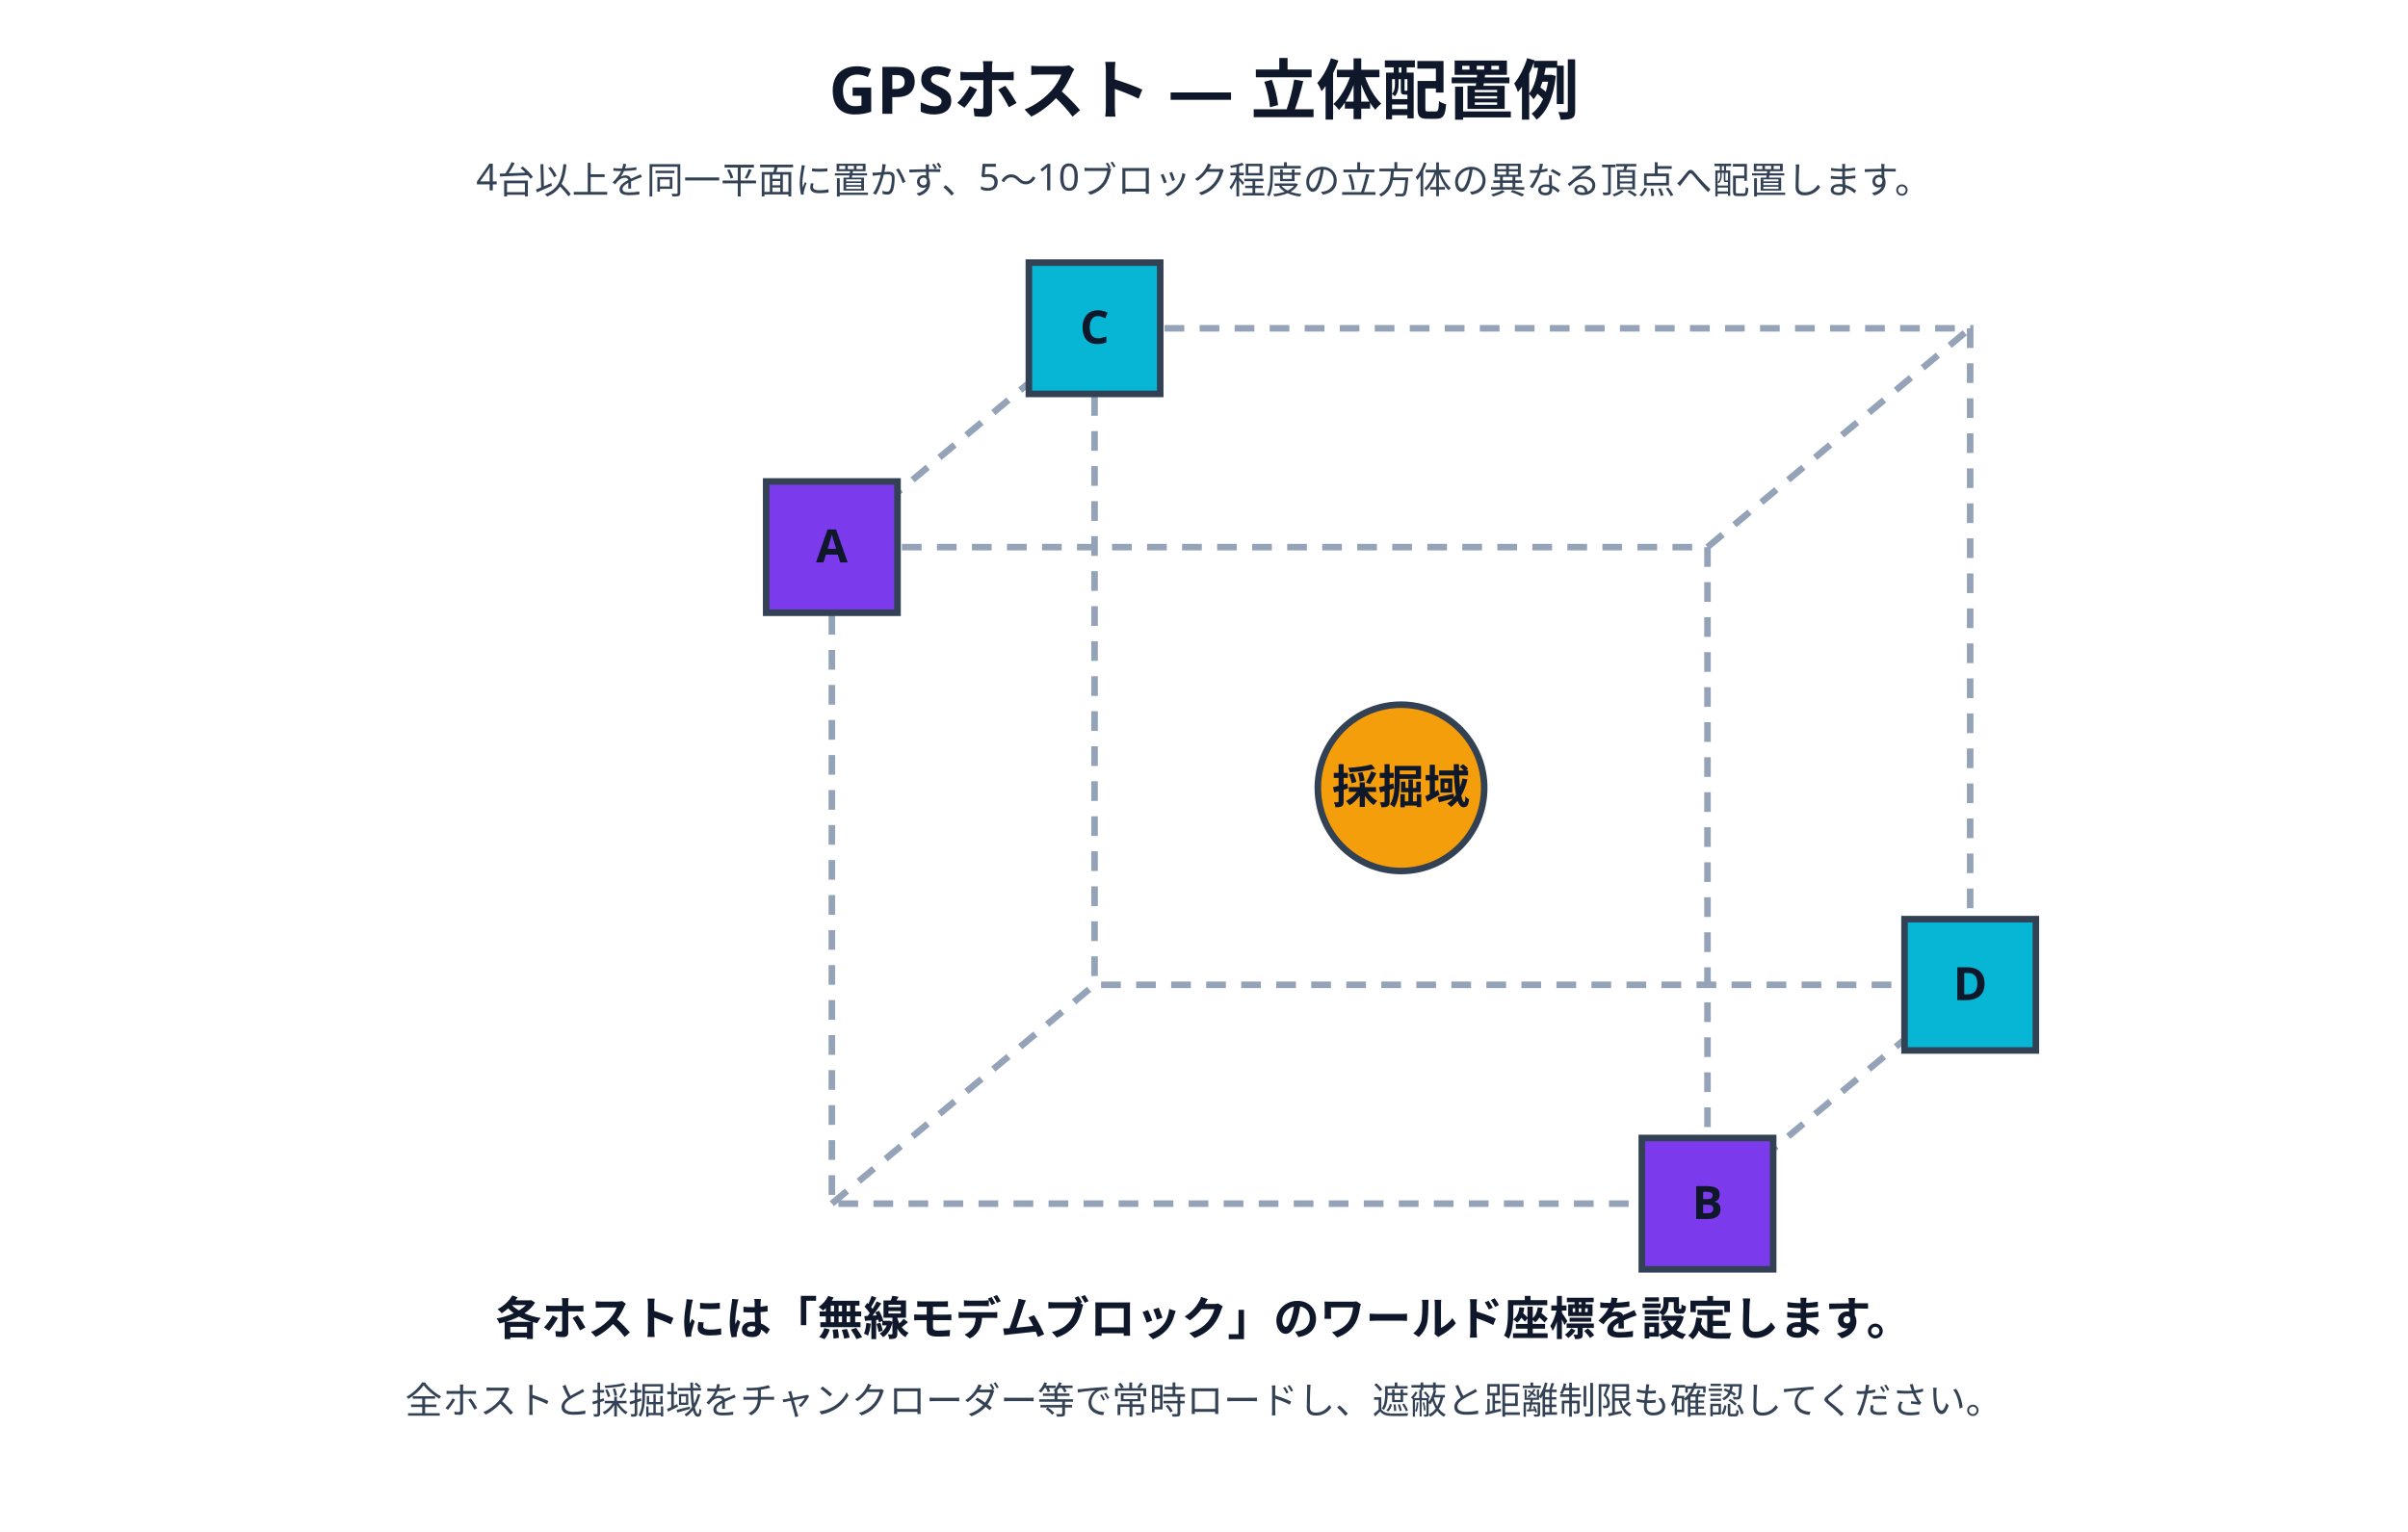
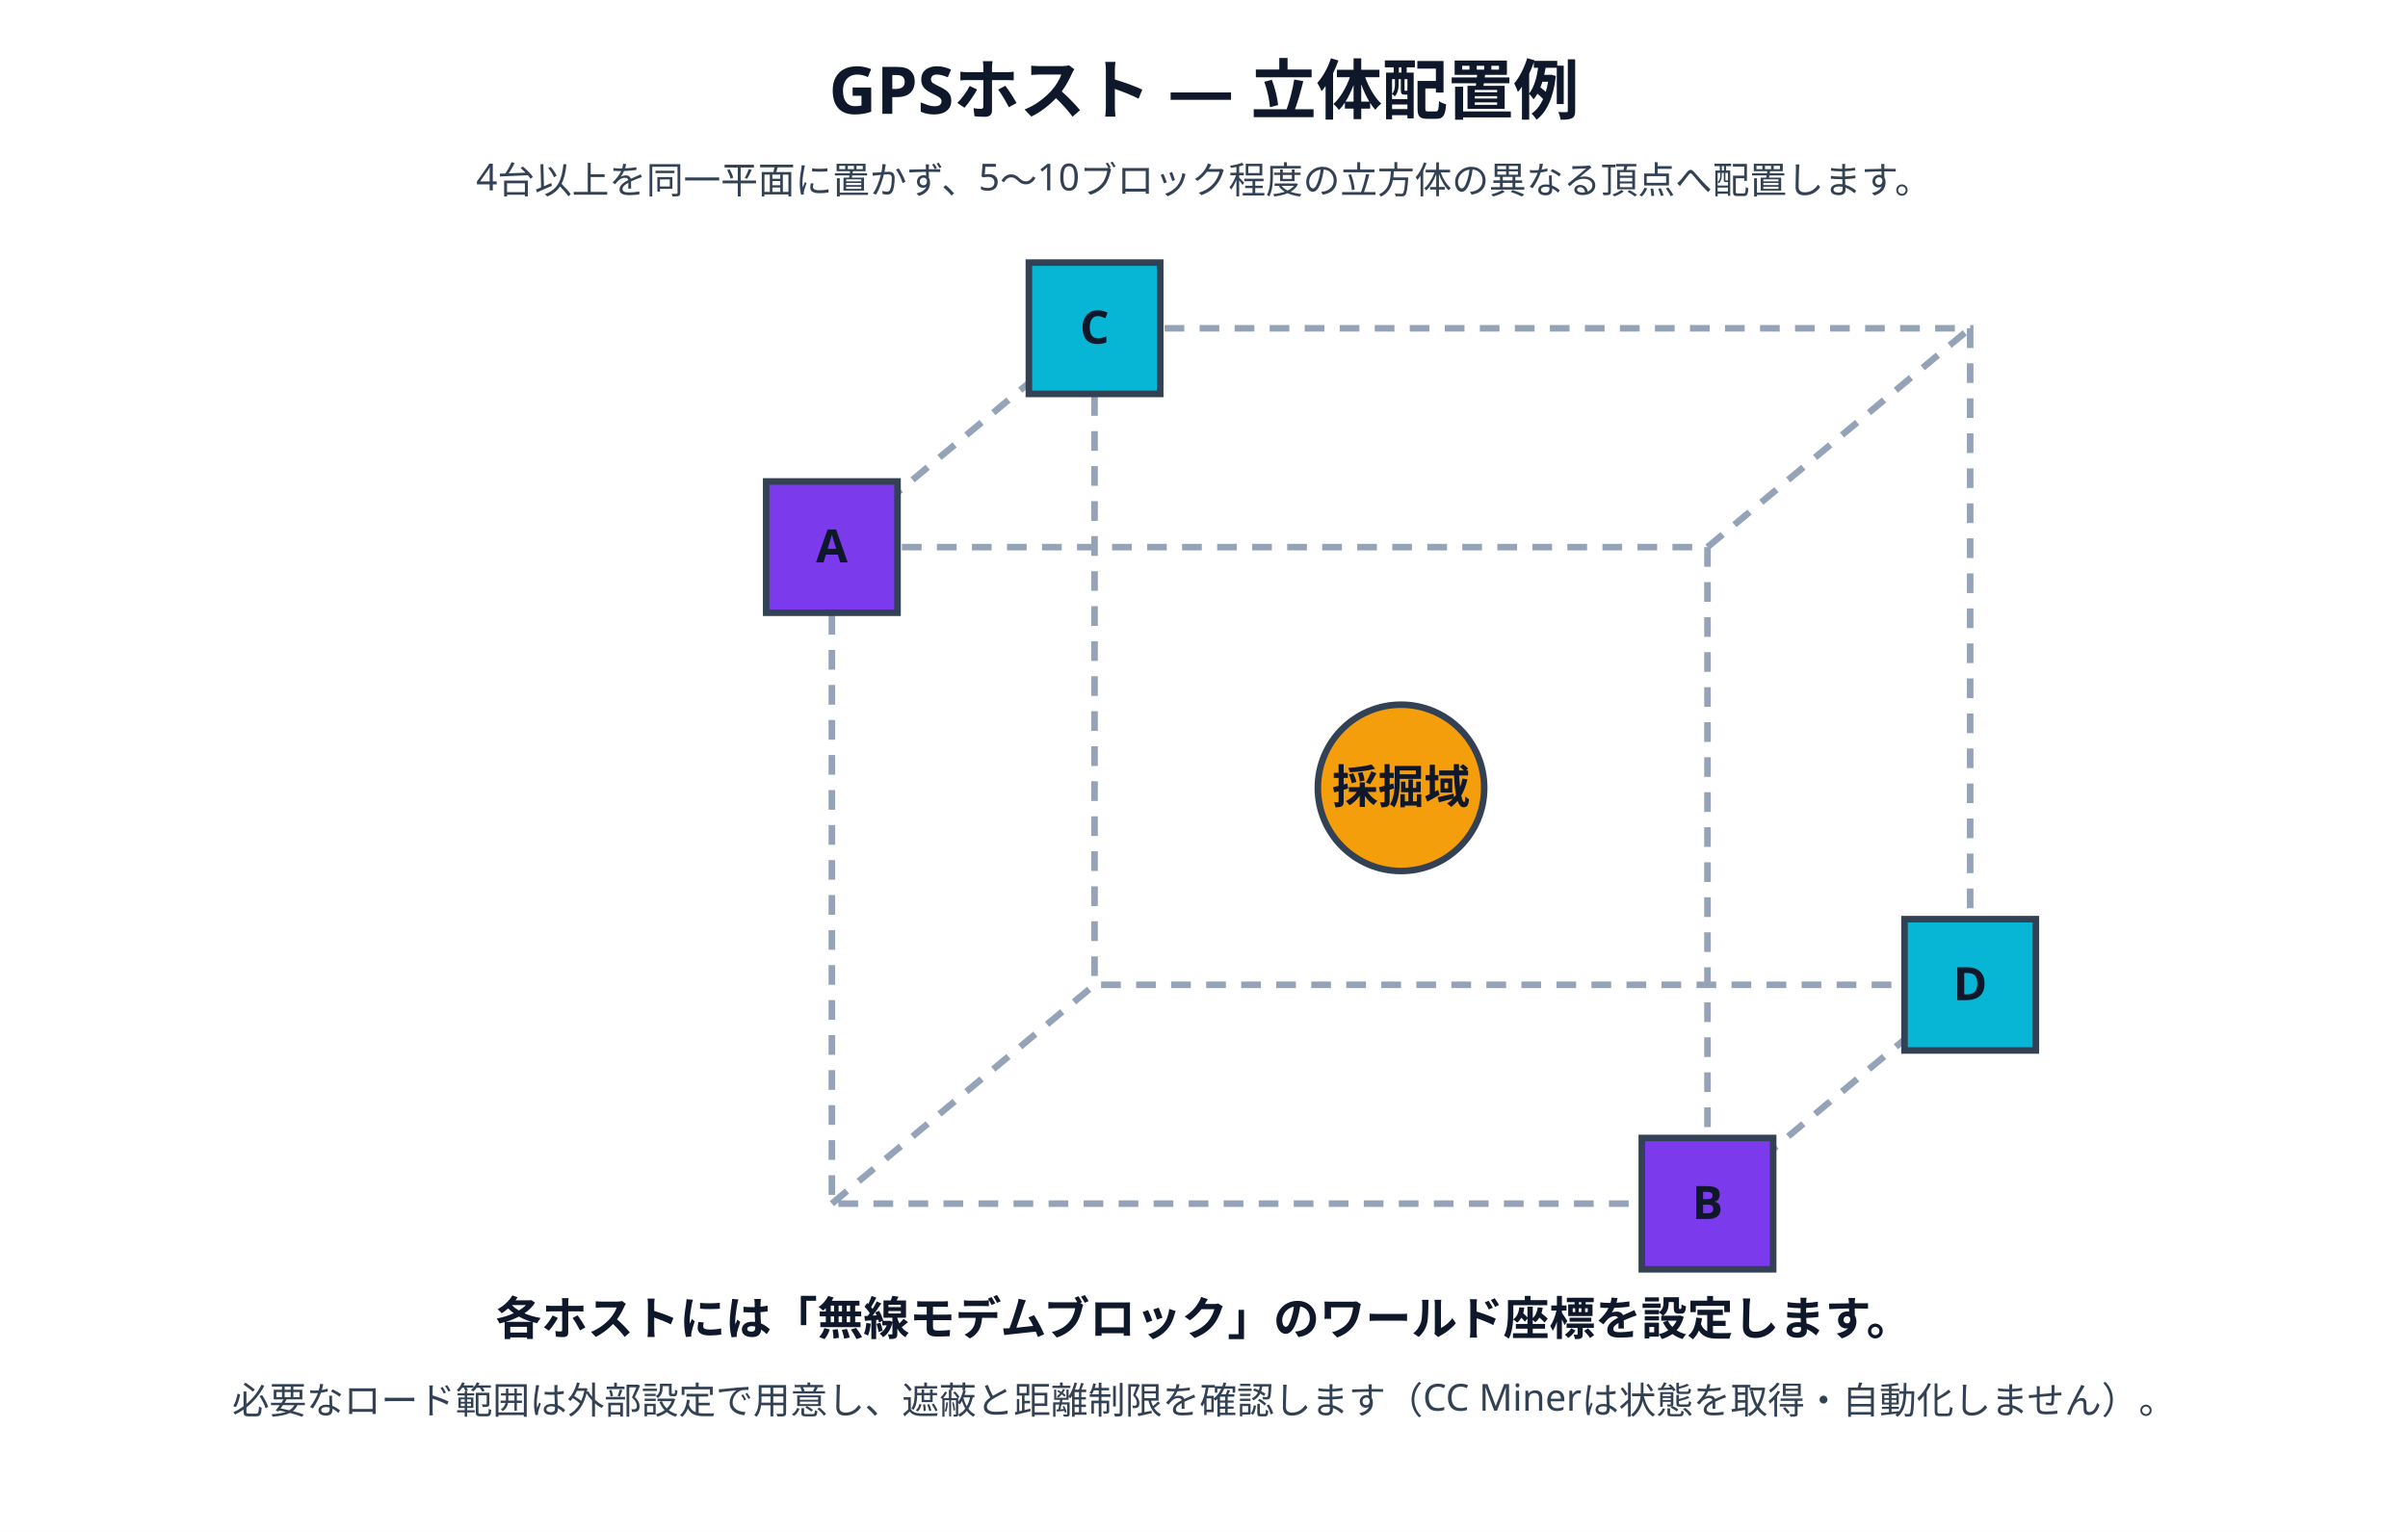
<svg xmlns="http://www.w3.org/2000/svg" width="1100" height="700" viewBox="0 0 1100 700" role="img" aria-labelledby="title desc">
  <defs>
    <style>.h{font:700 30px sans-serif;fill:#0f172a}.l{font:600 21px sans-serif;fill:#0f172a}.s{font:17px sans-serif;fill:#334155}.host{stroke:#334155;stroke-width:3}.edge{stroke:#94a3b8;stroke-width:3;stroke-dasharray:9 7;fill:none}</style>
  </defs>
  <rect width="1100" height="700" fill="#fff" />
  <text x="550" y="52" text-anchor="middle" class="h">GPSホスト — 立体配置例</text>
  <text x="550" y="87" text-anchor="middle" class="s">4台以上を同一平面に置かず、5〜10ブロック程度の立方体の異なる頂点へ配置します。</text>
  <g transform="translate(280,150)">
    <path class="edge" d="M100 100 L500 100 L500 400 L100 400 Z M220 0 L620 0 L620 300 L220 300 Z M100 100 L220 0 M500 100 L620 0 M500 400 L620 300 M100 400 L220 300" />
    <rect class="host" x="70" y="70" width="60" height="60" fill="#7c3aed" />
    <text x="100" y="107" text-anchor="middle" class="l" fill="#fff">A</text>
    <rect class="host" x="470" y="370" width="60" height="60" fill="#7c3aed" />
    <text x="500" y="407" text-anchor="middle" class="l" fill="#fff">B</text>
    <rect class="host" x="190" y="-30" width="60" height="60" fill="#06b6d4" />
    <text x="220" y="7" text-anchor="middle" class="l">C</text>
    <rect class="host" x="590" y="270" width="60" height="60" fill="#06b6d4" />
    <text x="620" y="307" text-anchor="middle" class="l">D</text>
    <circle cx="360" cy="210" r="38" fill="#f59e0b" stroke="#334155" stroke-width="3" />
    <text x="360" y="217" text-anchor="middle" class="l">採掘域</text>
  </g>
  <text x="550" y="610" text-anchor="middle" class="l">各ホストには「無線モデムブロック」のワールド座標を設定します。</text>
-   <text x="550" y="646" text-anchor="middle" class="s">全ホストと採掘域をチャンクローダー等で常時ロードし、遮蔽と距離制限も確認してください。</text>
+   <text x="550" y="646" text-anchor="middle" class="s">必要なロード範囲は外部設定で用意し、遮蔽と距離制限を確認します（CC Minerは状態を取得・自動化しません）。</text>
</svg>
